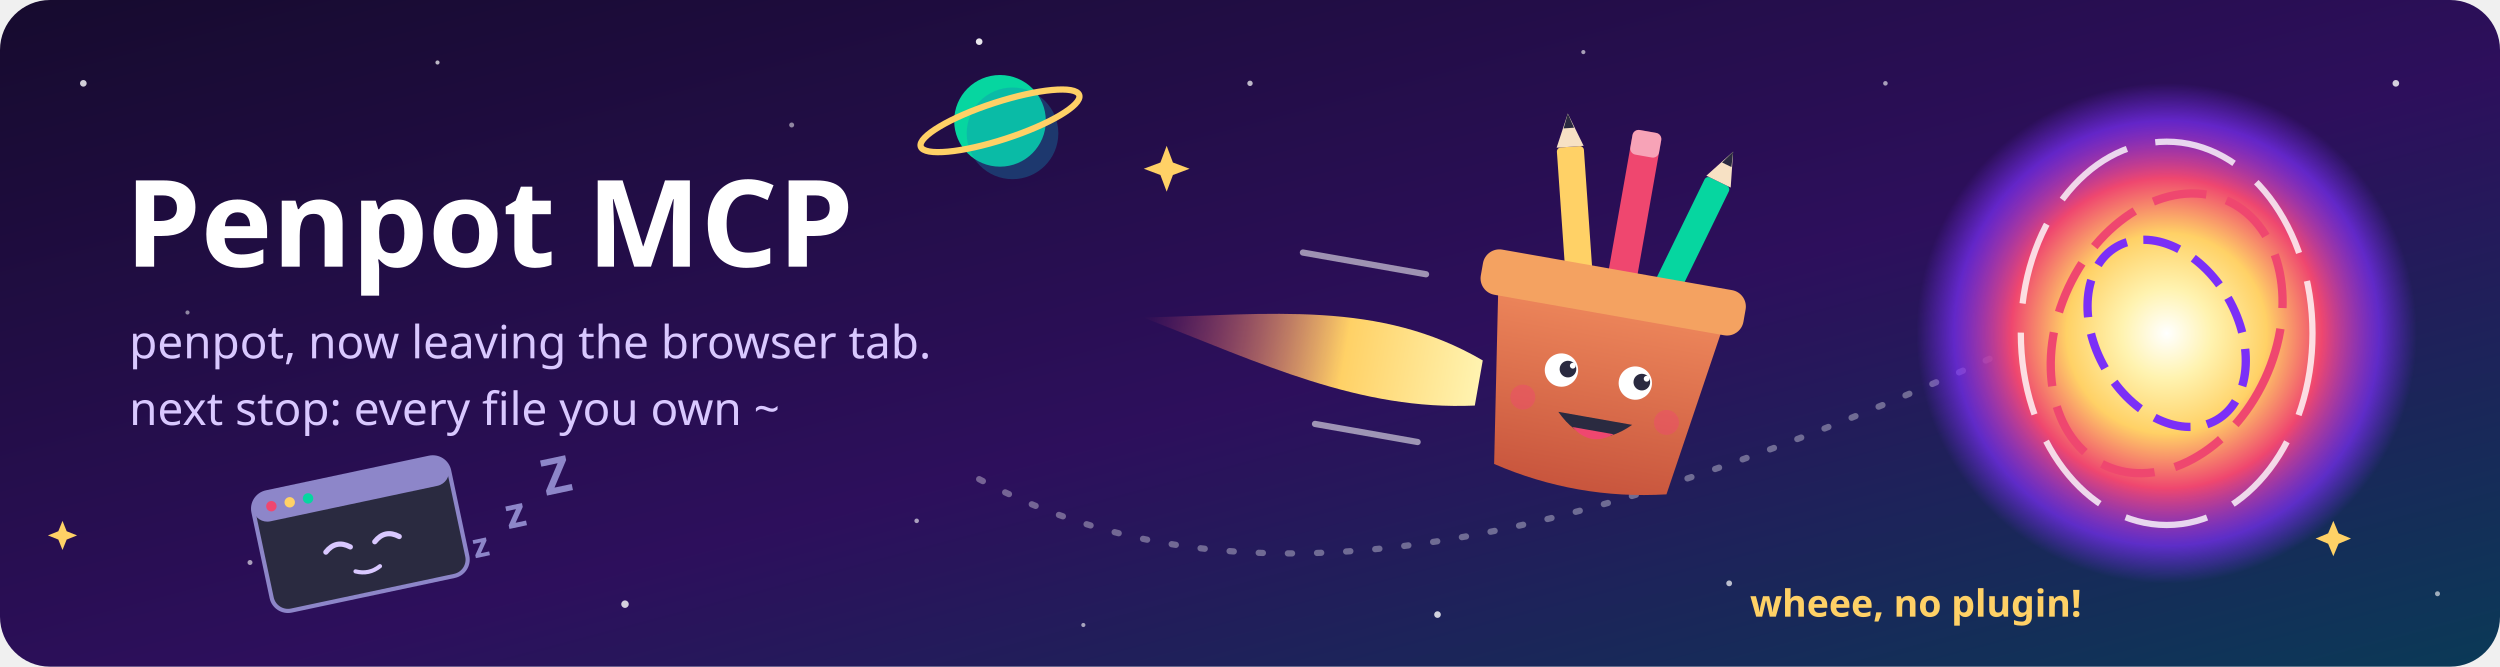
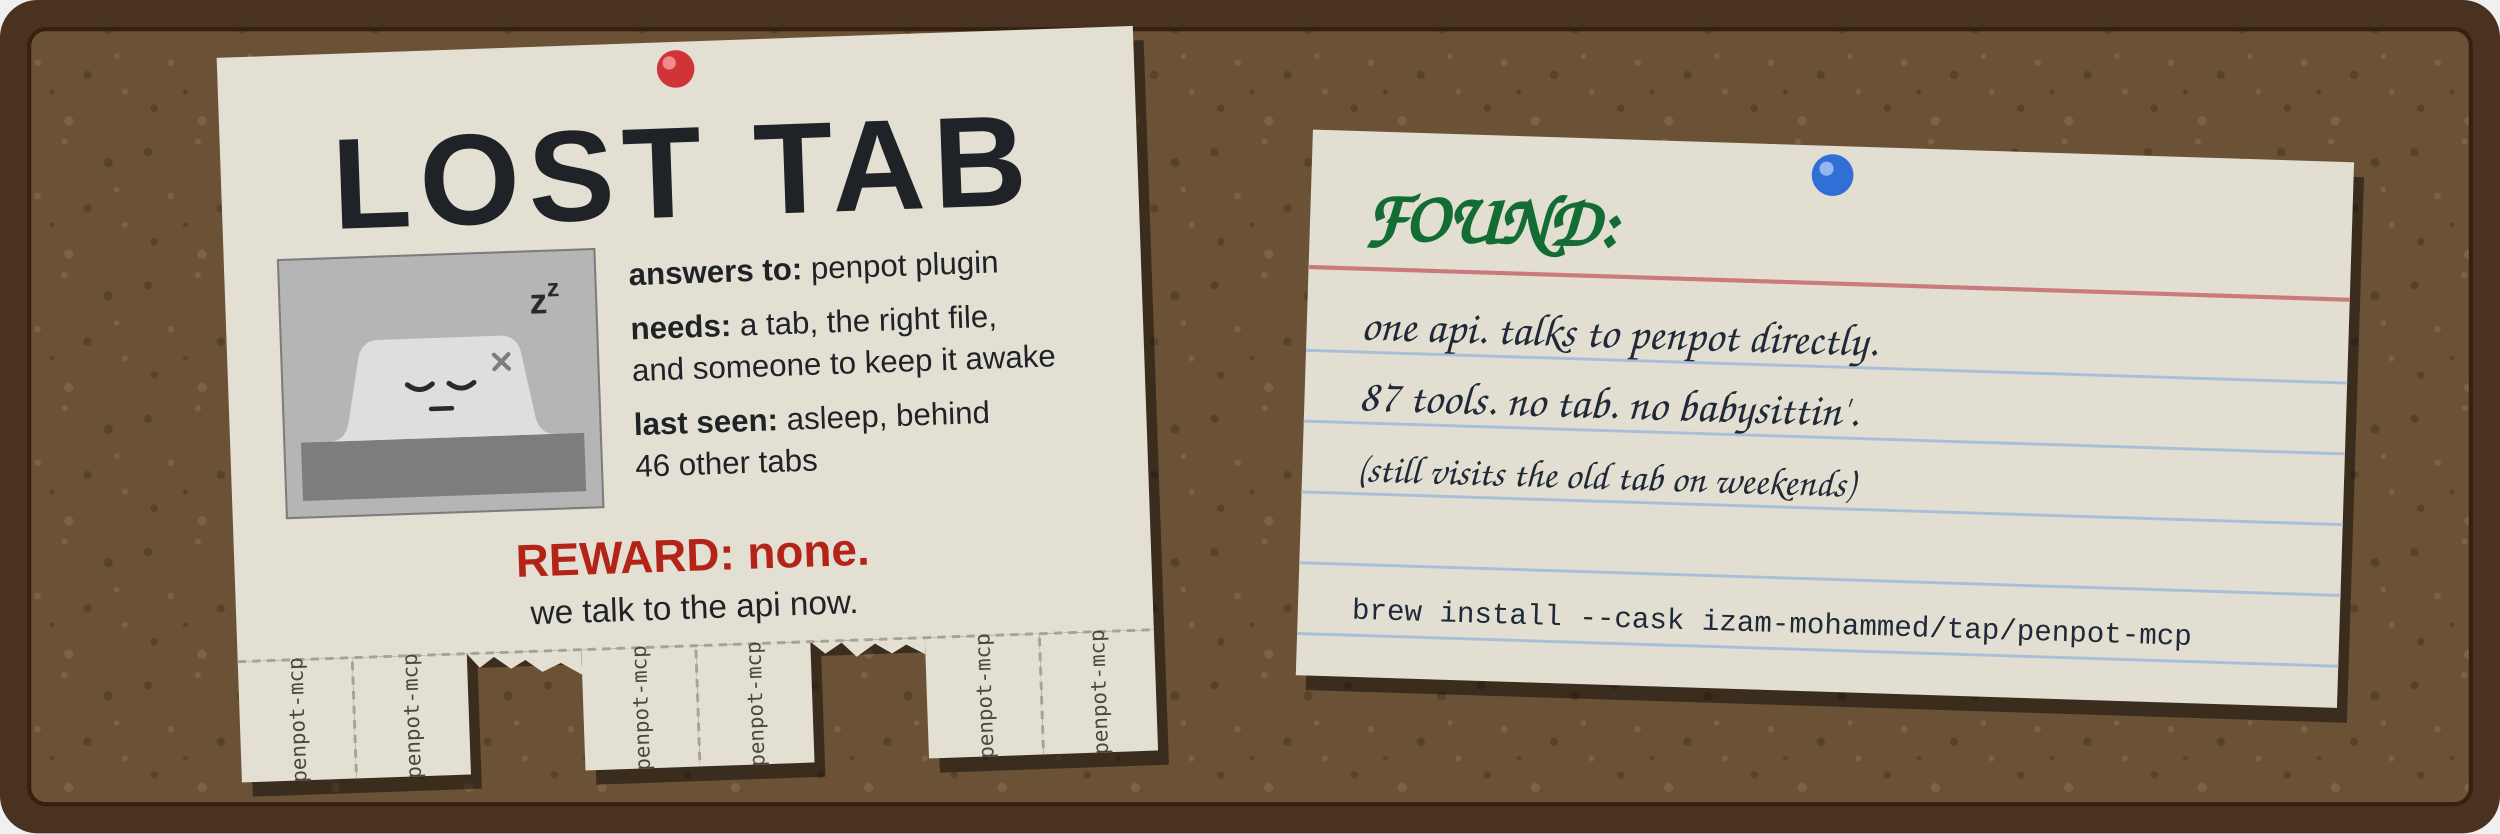
- <svg xmlns="http://www.w3.org/2000/svg" viewBox="0 0 1200 320" width="1200" height="320" role="img" aria-labelledby="t d">
+ <svg xmlns="http://www.w3.org/2000/svg" viewBox="0 0 1200 400" width="1200" height="400" role="img" aria-labelledby="t d">
  <defs>
-     <linearGradient id="sky" x1="0" y1="0" x2="1" y2="1">
-       <stop offset="0" stop-color="#160b2e" />
-       <stop offset="0.55" stop-color="#2d0f5c" />
-       <stop offset="1" stop-color="#0a3a57" />
-     </linearGradient>
-     <radialGradient id="portal" cx="0.5" cy="0.5" r="0.5">
-       <stop offset="0" stop-color="#ffffff" />
-       <stop offset="0.18" stop-color="#fff3b0" />
-       <stop offset="0.4" stop-color="#ffd166" />
-       <stop offset="0.62" stop-color="#ef476f" />
-       <stop offset="0.85" stop-color="#7b2ff7" stop-opacity="0.7" />
-       <stop offset="1" stop-color="#7b2ff7" stop-opacity="0" />
-     </radialGradient>
-     <linearGradient id="flame" x1="1" y1="0" x2="0" y2="0">
-       <stop offset="0" stop-color="#fff3b0" />
-       <stop offset="0.4" stop-color="#ffd166" />
-       <stop offset="1" stop-color="#ef476f" stop-opacity="0" />
-     </linearGradient>
-     <linearGradient id="pot" x1="0" y1="0" x2="0" y2="1">
-       <stop offset="0" stop-color="#f08a5d" />
-       <stop offset="1" stop-color="#c8553d" />
-     </linearGradient>
+     <pattern id="cork" width="64" height="64" patternUnits="userSpaceOnUse">
+       <rect width="64" height="64" fill="#6b5236" />
+       <circle cx="7" cy="9" r="2" fill="#58422a" />
+       <circle cx="31" cy="4" r="1.5" fill="#7d6345" />
+       <circle cx="52" cy="14" r="2.2" fill="#58422a" />
+       <circle cx="18" cy="30" r="1.6" fill="#7d6345" />
+       <circle cx="42" cy="36" r="2" fill="#58422a" />
+       <circle cx="60" cy="44" r="1.4" fill="#7d6345" />
+       <circle cx="10" cy="52" r="1.8" fill="#58422a" />
+       <circle cx="33" cy="58" r="2.2" fill="#7d6345" />
+       <circle cx="25" cy="44" r="1.2" fill="#58422a" />
+       <circle cx="56" cy="27" r="1.3" fill="#7d6345" />
+     </pattern>
+     <g id="sheet">
+       <rect width="440" height="290" />
+       <rect x="0" y="290" width="55" height="58" />
+       <rect x="55" y="290" width="55" height="58" />
+       <rect x="165" y="290" width="55" height="58" />
+       <rect x="220" y="290" width="55" height="58" />
+       <rect x="330" y="290" width="55" height="58" />
+       <rect x="385" y="290" width="55" height="58" />
+     </g>
  </defs>
-   <rect width="1200" height="320" rx="24" fill="url(#sky)" />
-   <g fill="#ffffff">
-     <circle cx="40" cy="40" r="1.6" opacity="0.8" />
-     <circle cx="120" cy="270" r="1.2" opacity="0.6" />
-     <circle cx="210" cy="30" r="1" opacity="0.7" />
-     <circle cx="300" cy="290" r="1.8" opacity="0.8" />
-     <circle cx="380" cy="60" r="1.2" opacity="0.5" />
-     <circle cx="470" cy="20" r="1.6" opacity="0.9" />
-     <circle cx="520" cy="300" r="1" opacity="0.6" />
-     <circle cx="600" cy="40" r="1.3" opacity="0.7" />
-     <circle cx="690" cy="295" r="1.6" opacity="0.8" />
-     <circle cx="760" cy="25" r="1" opacity="0.6" />
-     <circle cx="830" cy="280" r="1.4" opacity="0.7" />
-     <circle cx="905" cy="40" r="1.1" opacity="0.6" />
-     <circle cx="1150" cy="40" r="1.6" opacity="0.8" />
-     <circle cx="1170" cy="285" r="1.2" opacity="0.6" />
-     <circle cx="90" cy="150" r="1" opacity="0.5" />
-     <circle cx="440" cy="250" r="1.1" opacity="0.6" />
+   <rect width="1200" height="400" rx="18" fill="#4a3220" />
+   <rect x="14" y="14" width="1172" height="372" rx="8" fill="url(#cork)" stroke="#33220f" stroke-width="2" />
+   <g transform="translate(110 20) rotate(-2 220 176)">
+     <use href="#sheet" transform="translate(5 7)" fill="#000000" fill-opacity="0.45" />
+     <use href="#sheet" fill="#e4dfd3" />
+     <path d="M110 290 l6 7 l7 -5 l8 6 l7 -4 l8 6 l9 -4 l10 6 v-12z M275 290 l7 6 l8 -5 l7 7 l9 -6 l8 5 l7 -4 l9 5 v-8z" fill="#e4dfd3" />
+     <g stroke="#a8a294" stroke-width="1.4" stroke-dasharray="4 3">
+       <line x1="0" y1="290" x2="440" y2="290" />
+       <line x1="55" y1="292" x2="55" y2="348" />
+       <line x1="220" y1="292" x2="220" y2="348" />
+       <line x1="385" y1="292" x2="385" y2="348" />
+     </g>
+     <g font-family="ui-monospace, SFMono-Regular, Menlo, Consolas, monospace" font-size="10" fill="#4a4640" text-anchor="middle">
+       <text transform="translate(31 319) rotate(-90)">penpot-mcp</text>
+       <text transform="translate(86 319) rotate(-90)">penpot-mcp</text>
+       <text transform="translate(196 319) rotate(-90)">penpot-mcp</text>
+       <text transform="translate(251 319) rotate(-90)">penpot-mcp</text>
+       <text transform="translate(361 319) rotate(-90)">penpot-mcp</text>
+       <text transform="translate(416 319) rotate(-90)">penpot-mcp</text>
+     </g>
+     <text x="220" y="84" text-anchor="middle" font-family="'Arial Black', 'Helvetica Neue', Arial, sans-serif" font-weight="900" font-size="62" letter-spacing="4" fill="#1f2328">LOST TAB</text>
+     <rect x="26" y="98" width="152" height="124" fill="#b5b5b5" stroke="#7d7d7d" />
+     <rect x="34" y="186" width="136" height="28" fill="#7d7d7d" />
+     <path d="M48 186 q7 0 9 -8 l6 -32 q2 -8 10 -8 h58 q8 0 10 8 l6 32 q2 8 9 8 z" fill="#dedede" />
+     <path d="M86 160 q6 5 12 0 M106 160 q6 5 12 0" fill="none" stroke="#2a2a2a" stroke-width="2.4" stroke-linecap="round" />
+     <path d="M97 172 h10" stroke="#2a2a2a" stroke-width="2.2" stroke-linecap="round" />
+     <path d="M128 147 l7 7 M135 147 l-7 7" stroke="#7d7d7d" stroke-width="2" stroke-linecap="round" />
+     <text x="146" y="128" font-family="'Helvetica Neue', Arial, sans-serif" font-weight="700" font-size="17" fill="#2a2a2a">z<tspan font-size="12" dy="-8">z</tspan>
+     </text>
+     <g font-family="'Helvetica Neue', Arial, sans-serif" font-size="15" fill="#1f2328">
+       <text x="194" y="116">
+         <tspan font-weight="700">answers to:</tspan> penpot plugin</text>
+       <text x="194" y="142">
+         <tspan font-weight="700">needs:</tspan> a tab, the right file,</text>
+       <text x="194" y="162">and someone to keep it awake</text>
+       <text x="194" y="188">
+         <tspan font-weight="700">last seen:</tspan> asleep, behind</text>
+       <text x="194" y="208">46 other tabs</text>
+     </g>
+     <text x="220" y="254" text-anchor="middle" font-family="'Arial Black', 'Helvetica Neue', Arial, sans-serif" font-weight="900" font-size="22" fill="#b42318">REWARD: none.</text>
+     <text x="220" y="277" text-anchor="middle" font-family="'Helvetica Neue', Arial, sans-serif" font-size="16" fill="#1f2328">we talk to the api now.</text>
+     <circle cx="220" cy="13" r="9" fill="#d13438" />
+     <circle cx="217" cy="10" r="3.2" fill="#f08a8c" />
  </g>
-   <g fill="#ffd166">
-     <path d="M560 70 l3 8 8 3 -8 3 -3 8 -3 -8 -8 -3 8 -3z" />
-     <path d="M1120 250 l2.5 6 6 2.5 -6 2.5 -2.5 6 -2.5 -6 -6 -2.5 6 -2.5z" />
-     <path d="M30 250 l2 5 5 2 -5 2 -2 5 -2 -5 -5 -2 5 -2z" />
+   <g transform="translate(626 70) rotate(1.8 250 130)">
+     <rect x="5" y="7" width="500" height="262" fill="#000000" fill-opacity="0.45" />
+     <rect width="500" height="262" fill="#e2ded2" />
+     <line x1="0" y1="66" x2="500" y2="66" stroke="#c97b7b" stroke-width="2" />
+     <g stroke="#a9bfd9" stroke-width="1.4">
+       <line x1="0" y1="106" x2="500" y2="106" />
+       <line x1="0" y1="140" x2="500" y2="140" />
+       <line x1="0" y1="174" x2="500" y2="174" />
+       <line x1="0" y1="208" x2="500" y2="208" />
+       <line x1="0" y1="242" x2="500" y2="242" />
+     </g>
+     <g font-family="'Bradley Hand', 'Segoe Print', 'Chalkboard SE', 'Comic Sans MS', cursive" fill="#1f2937">
+       <text x="26" y="52" font-size="34" font-weight="700" fill="#146c35">FOUND:</text>
+       <text x="26" y="100" font-size="22">one api. talks to penpot directly.</text>
+       <text x="26" y="134" font-size="22">87 tools. no tab. no babysittin'.</text>
+       <text x="26" y="168" font-size="19">(still visits the old tab on weekends)</text>
+     </g>
+     <text x="26" y="234" font-family="ui-monospace, SFMono-Regular, Menlo, Consolas, 'Liberation Mono', monospace" font-size="14" fill="#1f2937">brew install --cask izam-mohammed/tap/penpot-mcp</text>
+     <circle cx="250" cy="14" r="10" fill="#2f6fd6" />
+     <circle cx="247" cy="11" r="3.4" fill="#93b8f0" />
  </g>
-   <g transform="translate(480 58)">
-     <circle r="22" fill="#06d6a0" />
-     <circle r="22" fill="#118ab2" opacity="0.35" transform="translate(6 6)" />
-     <ellipse rx="40" ry="9" fill="none" stroke="#ffd166" stroke-width="3" transform="rotate(-18)" />
-   </g>
-   <text x="60" y="128" font-family="ui-rounded, 'SF Pro Rounded', 'Segoe UI', system-ui, sans-serif" font-size="58" font-weight="800" fill="#ffffff">Penpot MCP</text>
-   <text x="62" y="172" font-family="ui-rounded, 'SF Pro Rounded', 'Segoe UI', system-ui, sans-serif" font-size="22" fill="#d9c8ff">penpot, now leaving the browser tab.</text>
-   <text x="62" y="204" font-family="ui-rounded, 'SF Pro Rounded', 'Segoe UI', system-ui, sans-serif" font-size="22" fill="#d9c8ff">next stop: every file you own ~</text>
-   <g transform="translate(120 238) rotate(-12)">
-     <rect x="0" y="0" width="96" height="58" rx="8" fill="#2a2a40" stroke="#8d86c9" stroke-width="2" />
-     <rect x="0" y="0" width="96" height="14" rx="7" fill="#8d86c9" />
-     <circle cx="9" cy="7" r="2.5" fill="#ef476f" />
-     <circle cx="18" cy="7" r="2.5" fill="#ffd166" />
-     <circle cx="27" cy="7" r="2.5" fill="#06d6a0" />
-     <path d="M30 34 q6 -5 12 0 M54 34 q6 -5 12 0" fill="none" stroke="#d9c8ff" stroke-width="2.5" stroke-linecap="round" />
-     <path d="M42 46 q6 3 12 0" fill="none" stroke="#d9c8ff" stroke-width="2" stroke-linecap="round" />
-   </g>
-   <text x="228" y="268" font-family="ui-rounded, system-ui, sans-serif" font-size="16" font-weight="700" fill="#8d86c9" transform="rotate(-12 228 268)">z</text>
-   <text x="244" y="254" font-family="ui-rounded, system-ui, sans-serif" font-size="20" font-weight="700" fill="#8d86c9" transform="rotate(-12 244 254)">z</text>
-   <text x="262" y="238" font-family="ui-rounded, system-ui, sans-serif" font-size="24" font-weight="700" fill="#8d86c9" transform="rotate(-12 262 238)">Z</text>
-   <path d="M470 230 C 600 300, 760 260, 960 170" fill="none" stroke="#ffffff" stroke-opacity="0.35" stroke-width="3" stroke-dasharray="2 12" stroke-linecap="round" />
-   <g transform="translate(1040 160)">
-     <circle r="120" fill="url(#portal)" />
-     <ellipse rx="70" ry="92" fill="none" stroke="#ffffff" stroke-opacity="0.8" stroke-width="3" stroke-dasharray="40 14" />
-     <ellipse rx="52" ry="70" fill="none" stroke="#ef476f" stroke-width="4" stroke-dasharray="26 10" transform="rotate(25)" />
-     <ellipse rx="34" ry="48" fill="none" stroke="#7b2ff7" stroke-width="4" stroke-dasharray="18 8" transform="rotate(-30)" />
-   </g>
-   <g transform="translate(770 165) rotate(10)">
-     <path d="M-56 18 C -110 -2, -160 14, -220 26 C -160 38, -110 52, -56 40 Z" fill="url(#flame)" />
-     <g stroke="#ffffff" stroke-opacity="0.55" stroke-width="3" stroke-linecap="round">
-       <line x1="-90" y1="-18" x2="-150" y2="-18" />
-       <line x1="-80" y1="62" x2="-130" y2="62" />
-     </g>
-     <g transform="rotate(-14 -18 -30)">
-       <rect x="-24" y="-92" width="13" height="66" rx="2" fill="#ffd166" />
-       <path d="M-24 -92 l6.5 -16 6.5 16z" fill="#f7e1c4" />
-       <path d="M-20 -101 l2.5 -7 2.5 7z" fill="#2a2a40" />
-     </g>
-     <g>
-       <rect x="-4" y="-104" width="14" height="78" rx="3" fill="#ef476f" />
-       <rect x="-4" y="-104" width="14" height="12" rx="3" fill="#ffffff" opacity="0.5" />
-     </g>
-     <g transform="rotate(16 26 -30)">
-       <rect x="18" y="-88" width="13" height="62" rx="2" fill="#06d6a0" />
-       <path d="M18 -88 l6.5 -16 6.5 16z" fill="#f7e1c4" />
-       <path d="M22 -97 l2.5 -7 2.5 7z" fill="#2a2a40" />
-     </g>
-     <path d="M-56 -26 L 56 -26 L 42 66 Q 0 76 -42 66 Z" fill="url(#pot)" />
-     <rect x="-64" y="-36" width="128" height="22" rx="8" fill="#f4a261" />
-     <circle cx="-18" cy="16" r="8" fill="#ffffff" />
-     <circle cx="18" cy="16" r="8" fill="#ffffff" />
-     <circle cx="-15" cy="15" r="4" fill="#2a2a40" />
-     <circle cx="21" cy="15" r="4" fill="#2a2a40" />
-     <circle cx="-13" cy="13" r="1.4" fill="#ffffff" />
-     <circle cx="23" cy="13" r="1.4" fill="#ffffff" />
-     <path d="M-16 36 Q 2 54 20 36" fill="#2a2a40" />
-     <path d="M-8 42 Q 2 50 12 42" fill="#ef476f" />
-     <circle cx="-34" cy="32" r="6" fill="#ef476f" opacity="0.45" />
-     <circle cx="36" cy="32" r="6" fill="#ef476f" opacity="0.45" />
-   </g>
-   <text x="840" y="296" font-family="ui-rounded, 'SF Pro Rounded', 'Segoe UI', system-ui, sans-serif" font-size="18" font-weight="700" fill="#ffd166">wheee, no plugin!</text>
</svg>
